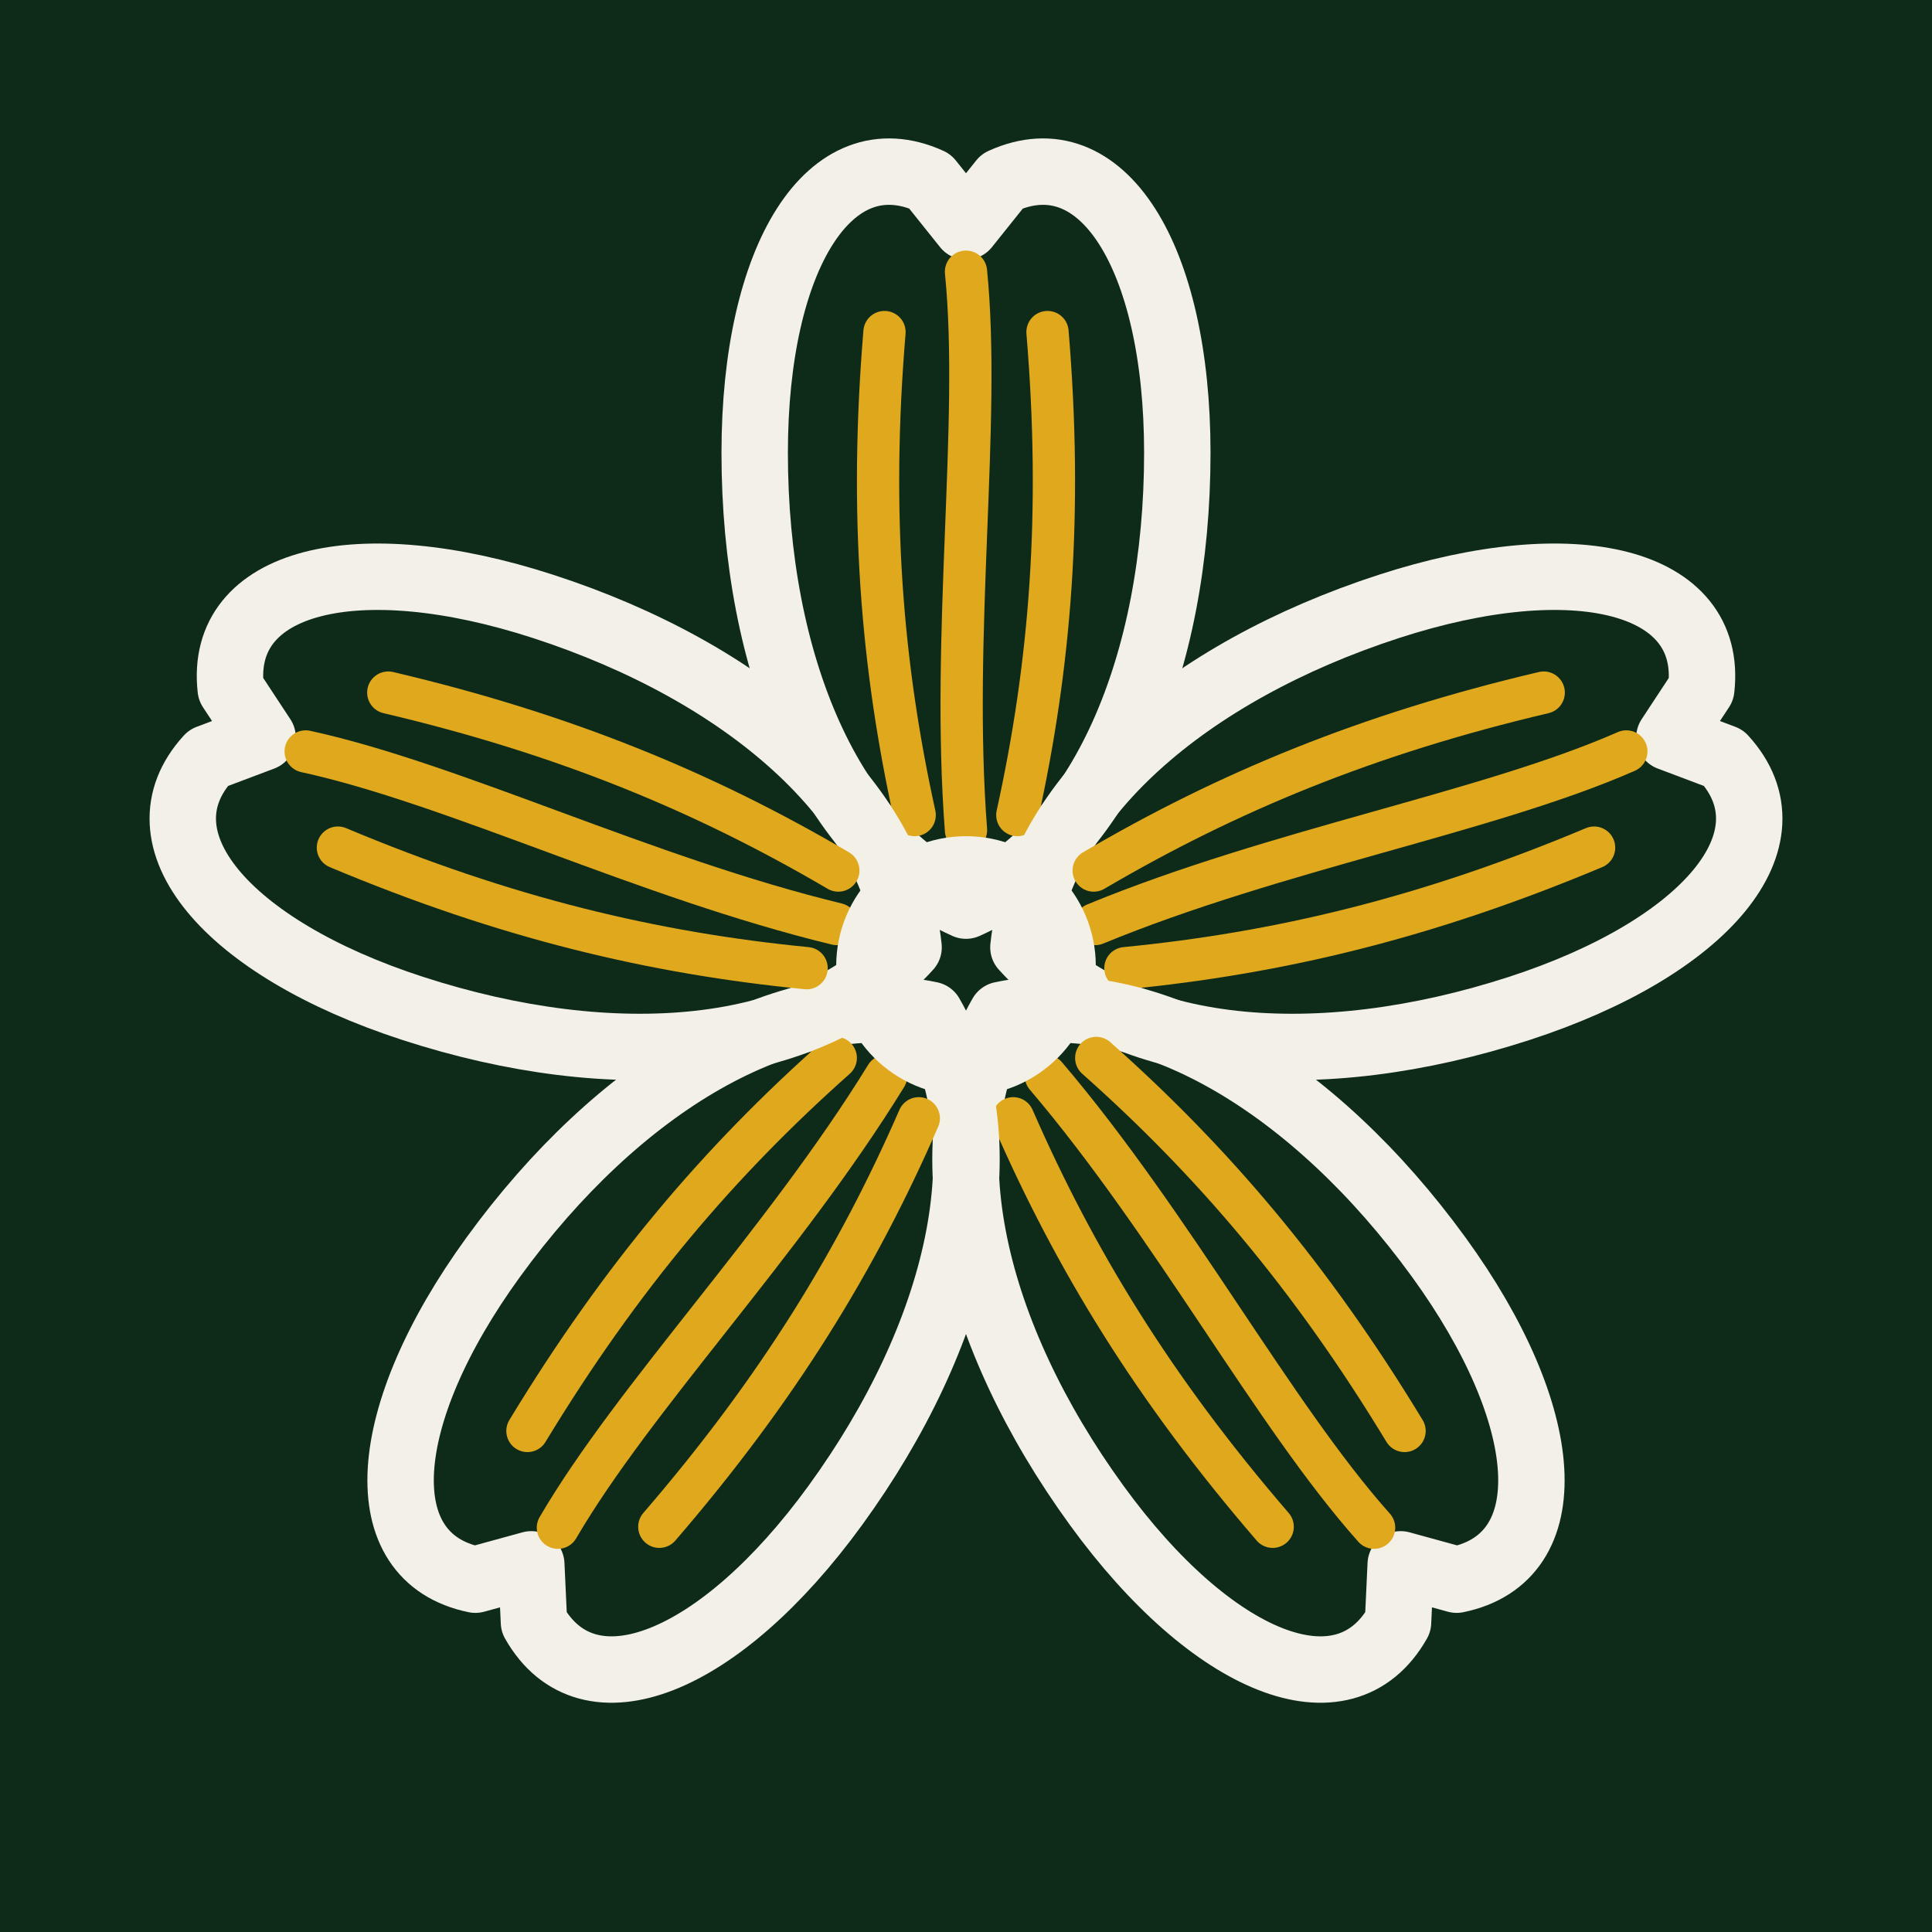
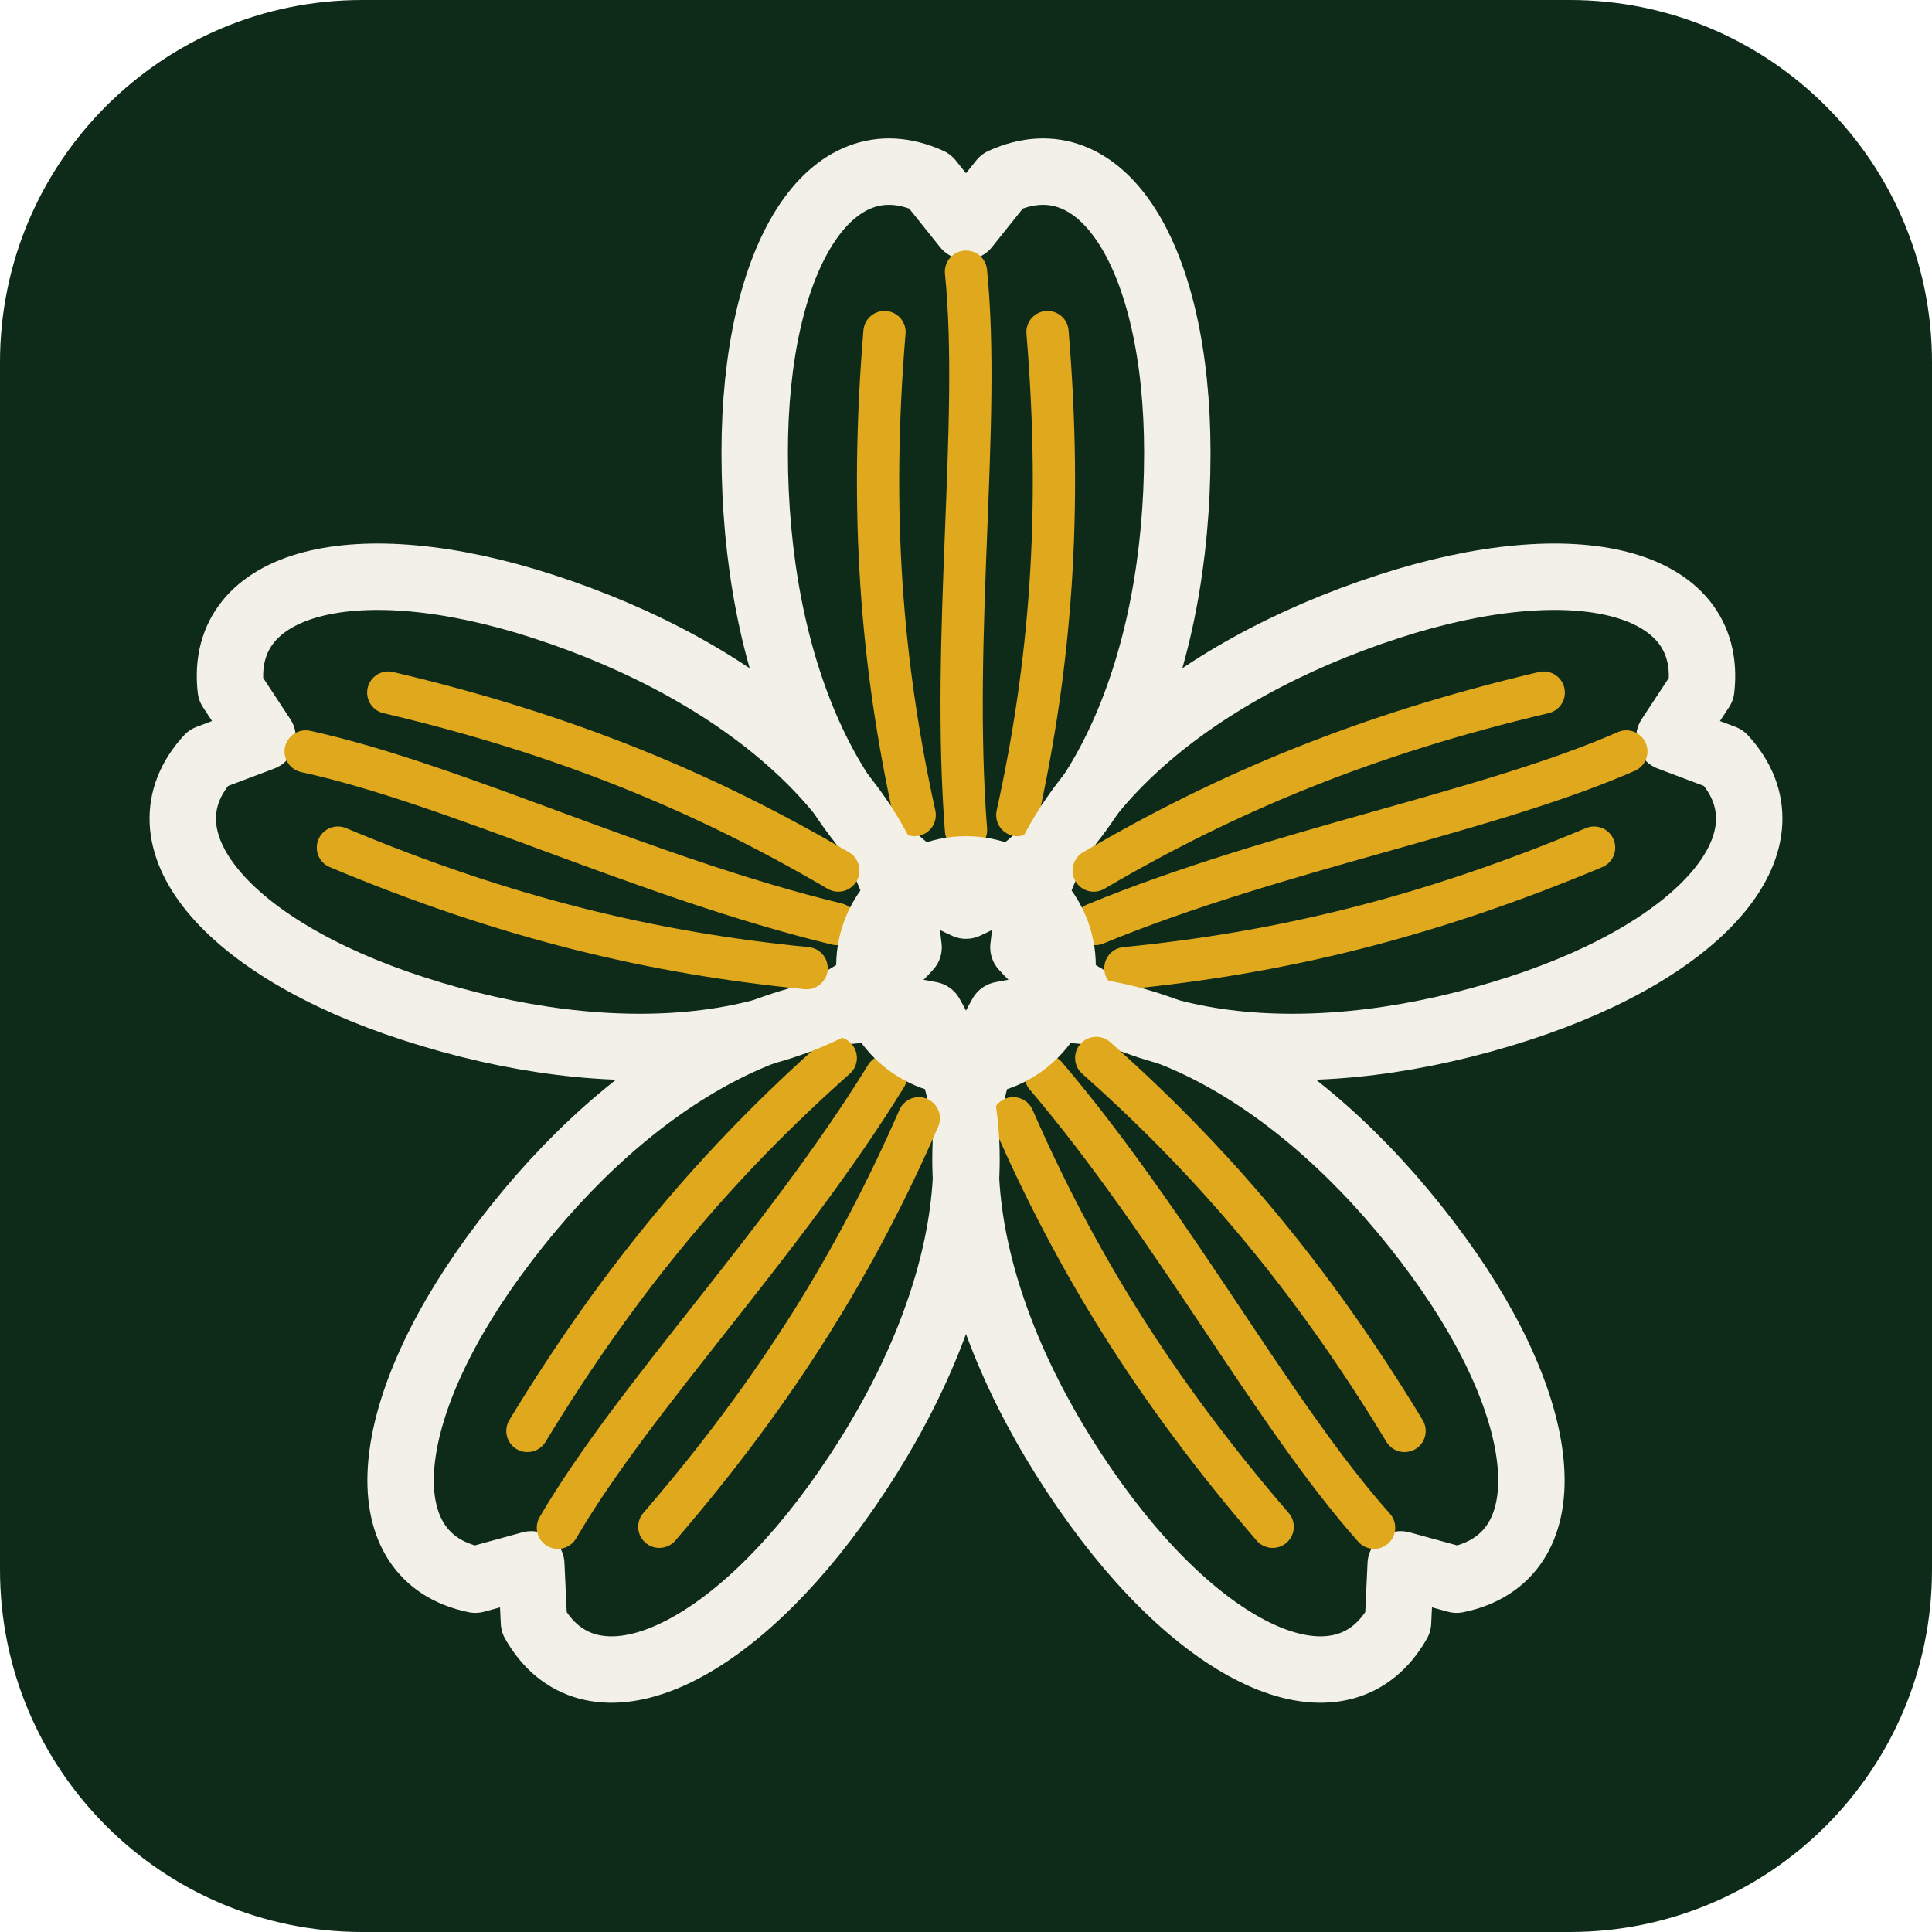
<svg xmlns="http://www.w3.org/2000/svg" viewBox="0 0 64 64" width="512" height="512" fill="none" role="img" aria-label="Claytonia">
-   <rect width="64" height="64" fill="#0e2b1a" />
+   <rect width="64" height="64" rx="12" ry="12" fill="#0e2b1a" />
  <g transform="rotate(0 32 32)">
    <path d="M32 30C27.5 28 25 22 25 15C25 8.5 27.5 4.5 30.8 6L32 7.5L33.2 6C36.5 4.5 39 8.5 39 15C39 22 36.5 28 32 30Z" stroke="#f3f0e8" stroke-width="2.2" stroke-linejoin="round" />
    <path d="M32 27.5C31.5 21 32.5 14 32 9" stroke="#E0A81C" stroke-width="1.4" stroke-linecap="round" />
    <path d="M30.3 27C29.2 22 28.8 17 29.3 11" stroke="#E0A81C" stroke-width="1.4" stroke-linecap="round" />
    <path d="M33.7 27C34.8 22 35.2 17 34.7 11" stroke="#E0A81C" stroke-width="1.4" stroke-linecap="round" />
  </g>
  <g transform="rotate(72 32 32)">
    <path d="M32 30C27.5 28 25 22 25 15C25 8.5 27.5 4.5 30.8 6L32 7.5L33.2 6C36.5 4.5 39 8.5 39 15C39 22 36.5 28 32 30Z" stroke="#f3f0e8" stroke-width="2.2" stroke-linejoin="round" />
    <path d="M32 27.5C31.5 21 32.5 14 32 9" stroke="#E0A81C" stroke-width="1.4" stroke-linecap="round" />
    <path d="M30.3 27C29.2 22 28.8 17 29.3 11" stroke="#E0A81C" stroke-width="1.4" stroke-linecap="round" />
    <path d="M33.7 27C34.8 22 35.2 17 34.7 11" stroke="#E0A81C" stroke-width="1.4" stroke-linecap="round" />
  </g>
  <g transform="rotate(144 32 32)">
    <path d="M32 30C27.5 28 25 22 25 15C25 8.5 27.5 4.5 30.8 6L32 7.5L33.2 6C36.5 4.5 39 8.5 39 15C39 22 36.5 28 32 30Z" stroke="#f3f0e8" stroke-width="2.2" stroke-linejoin="round" />
    <path d="M32 27.5C31.5 21 32.5 14 32 9" stroke="#E0A81C" stroke-width="1.4" stroke-linecap="round" />
    <path d="M30.3 27C29.2 22 28.8 17 29.3 11" stroke="#E0A81C" stroke-width="1.4" stroke-linecap="round" />
    <path d="M33.7 27C34.8 22 35.2 17 34.7 11" stroke="#E0A81C" stroke-width="1.4" stroke-linecap="round" />
  </g>
  <g transform="rotate(216 32 32)">
    <path d="M32 30C27.5 28 25 22 25 15C25 8.5 27.5 4.5 30.8 6L32 7.5L33.2 6C36.5 4.5 39 8.5 39 15C39 22 36.5 28 32 30Z" stroke="#f3f0e8" stroke-width="2.2" stroke-linejoin="round" />
    <path d="M32 27.5C31.5 21 32.5 14 32 9" stroke="#E0A81C" stroke-width="1.4" stroke-linecap="round" />
    <path d="M30.3 27C29.2 22 28.8 17 29.3 11" stroke="#E0A81C" stroke-width="1.4" stroke-linecap="round" />
    <path d="M33.7 27C34.8 22 35.2 17 34.7 11" stroke="#E0A81C" stroke-width="1.4" stroke-linecap="round" />
  </g>
  <g transform="rotate(288 32 32)">
    <path d="M32 30C27.5 28 25 22 25 15C25 8.5 27.5 4.5 30.8 6L32 7.5L33.2 6C36.5 4.5 39 8.5 39 15C39 22 36.5 28 32 30Z" stroke="#f3f0e8" stroke-width="2.2" stroke-linejoin="round" />
    <path d="M32 27.5C31.5 21 32.5 14 32 9" stroke="#E0A81C" stroke-width="1.4" stroke-linecap="round" />
    <path d="M30.3 27C29.2 22 28.8 17 29.3 11" stroke="#E0A81C" stroke-width="1.4" stroke-linecap="round" />
    <path d="M33.7 27C34.8 22 35.2 17 34.7 11" stroke="#E0A81C" stroke-width="1.4" stroke-linecap="round" />
  </g>
  <circle cx="32" cy="32" r="3.6" stroke="#f3f0e8" stroke-width="1.4" />
</svg>
